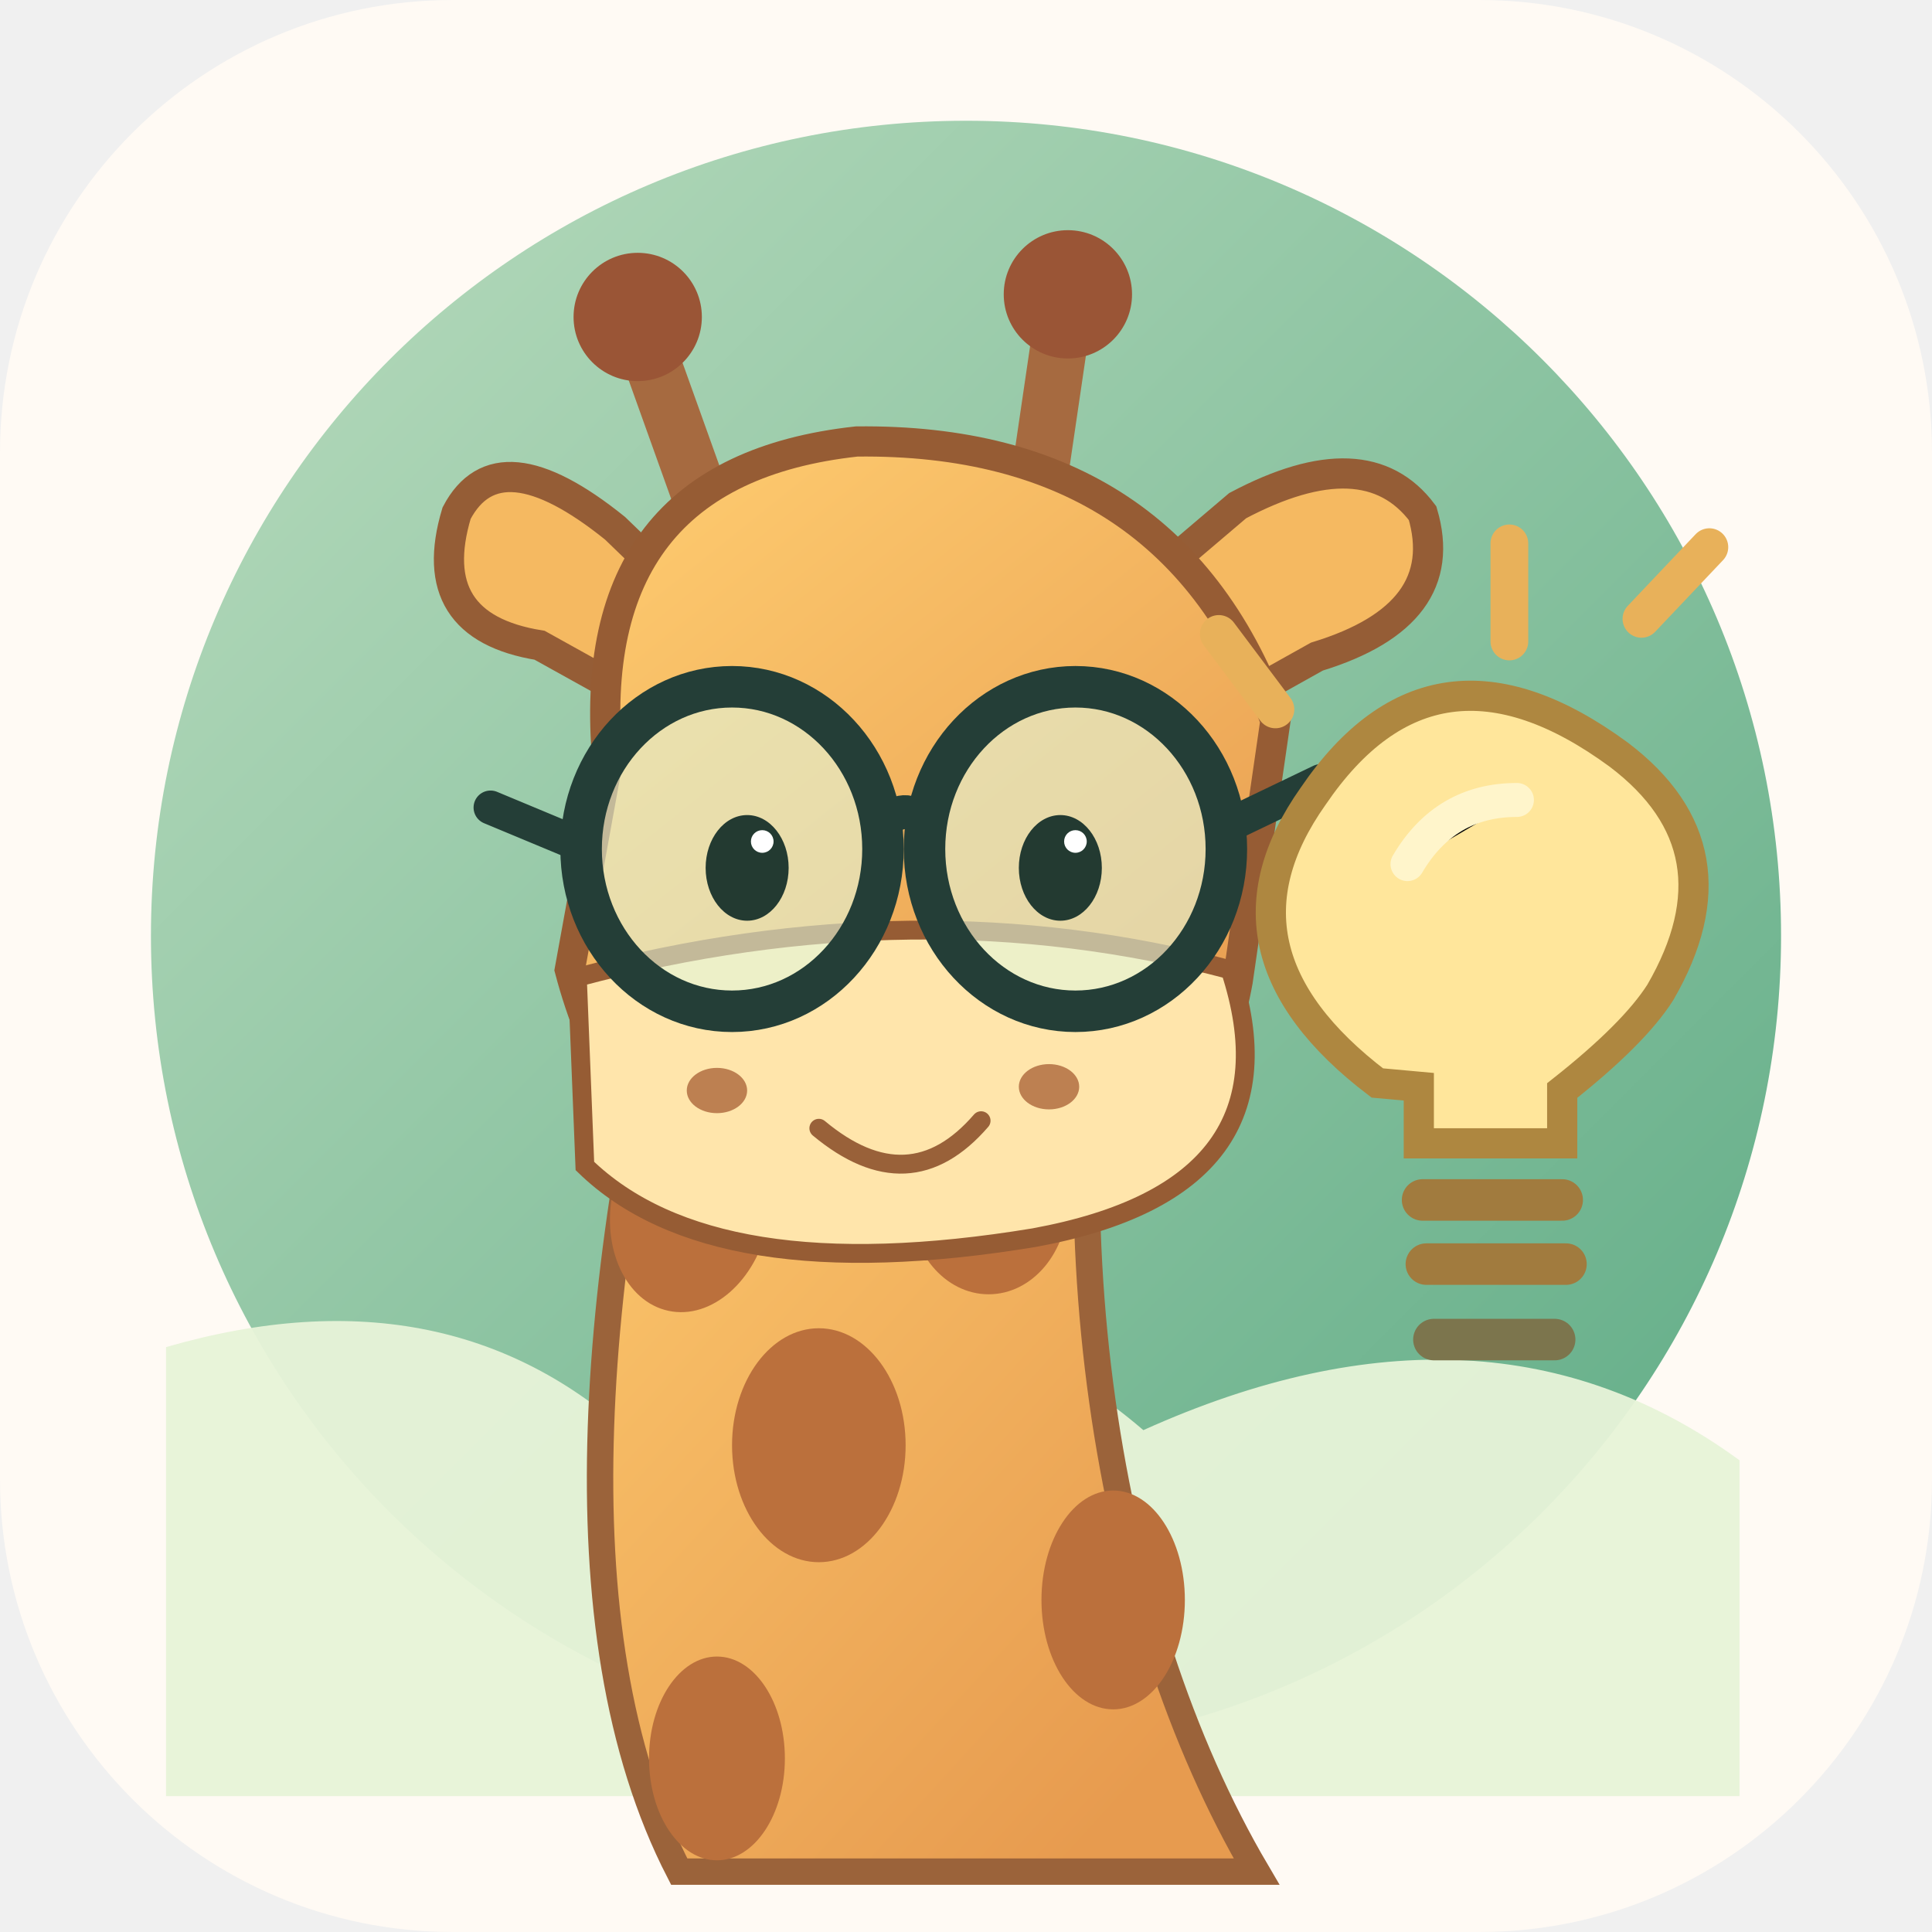
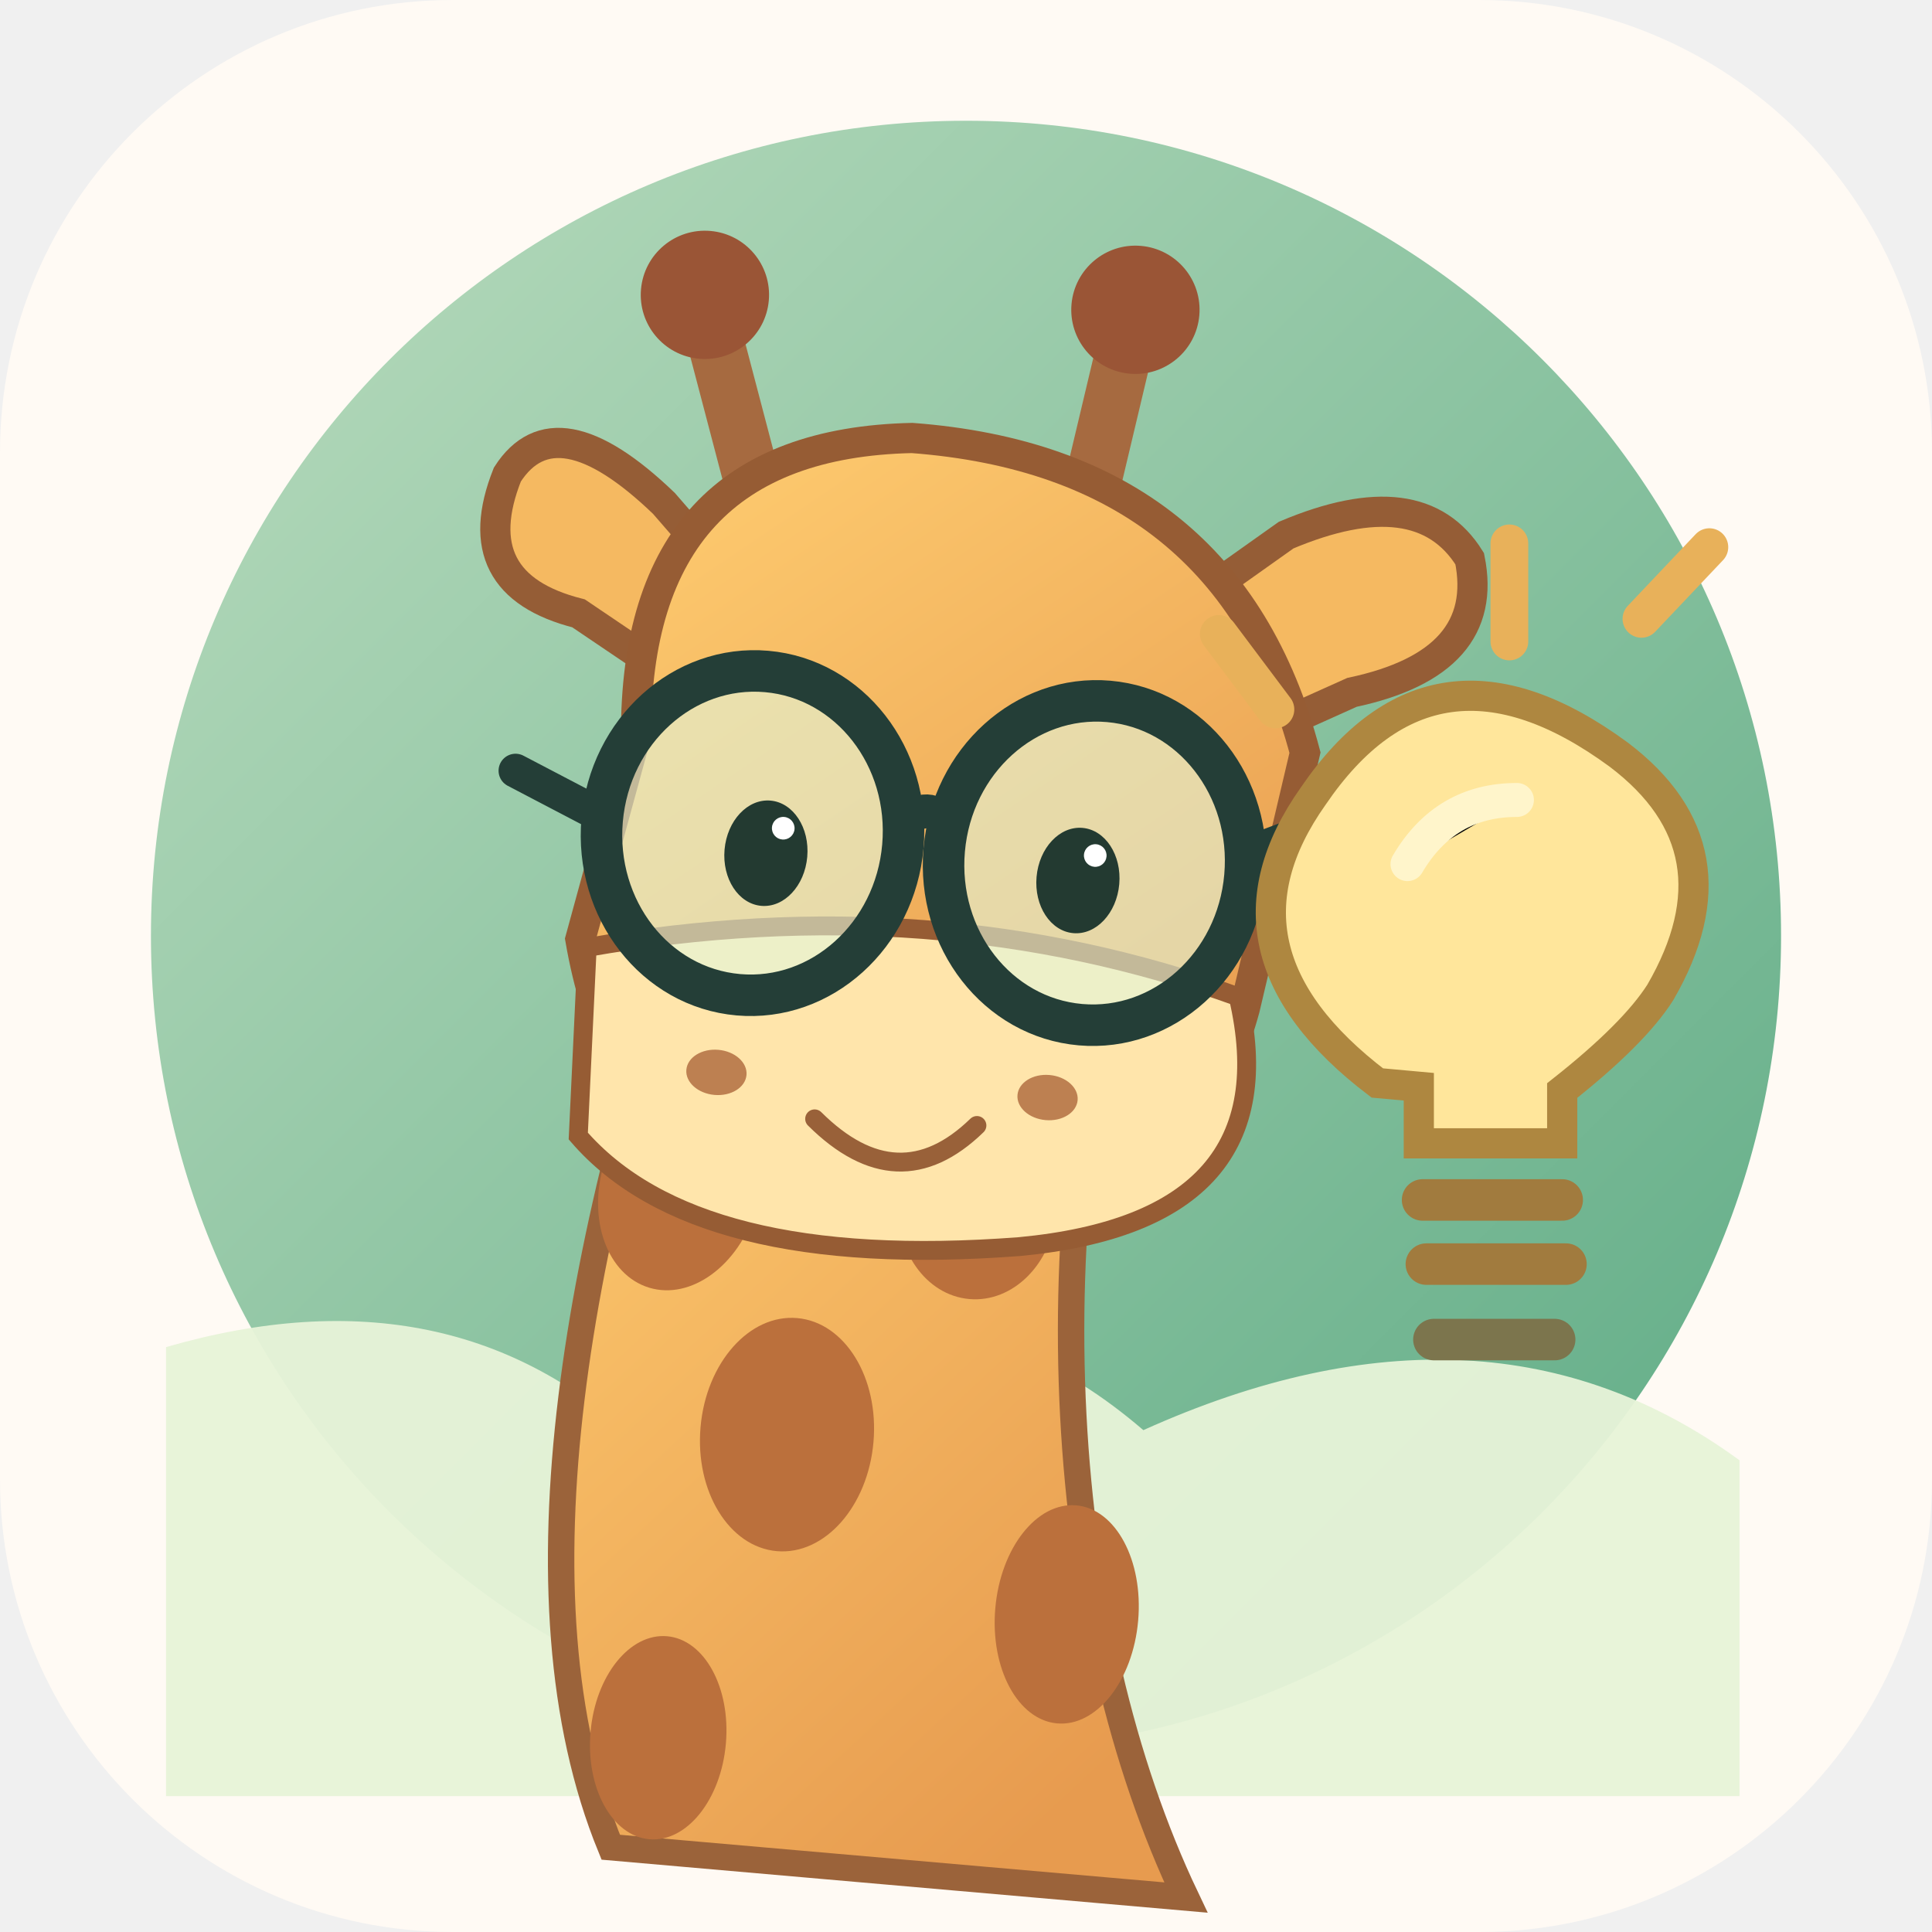
<svg xmlns="http://www.w3.org/2000/svg" viewBox="0 0 512 512">
  <defs>
    <linearGradient id="bg" x1="0" x2="1" y1="0" y2="1">
      <stop stop-color="#badcbe" />
      <stop offset="1" stop-color="#5caa84" />
    </linearGradient>
    <linearGradient id="fur" x1="0" x2=".7" y1="0" y2="1">
      <stop stop-color="#ffce71" />
      <stop offset="1" stop-color="#e79b4f" />
    </linearGradient>
  </defs>
  <rect width="512" height="512" rx="120" fill="#fffaf4" />
  <circle cx="256" cy="248" r="216" fill="url(#bg)" />
  <path d="M44 357Q120 335 170 383Q239 324 303 379Q394 338 461 387V476H44Z" fill="#e7f3d8" opacity=".95" />
-   <path d="M180 496C147 432 157 333 182 236L297 224C276 322 293 428 333 496Z" fill="url(#fur)" stroke="#9b633a" stroke-width="7" />
-   <g fill="#bb703c">
-     <ellipse cx="183" cy="320" rx="21" ry="28" transform="rotate(12 183 320)" />
-     <ellipse cx="262" cy="318" rx="21" ry="25" />
-     <ellipse cx="217" cy="383" rx="23" ry="31" />
-     <ellipse cx="295" cy="424" rx="19" ry="29" />
-     <ellipse cx="190" cy="466" rx="18" ry="27" />
+   <g transform="rotate(5 245 285)">
+     <path d="M180 496C147 432 157 333 182 236L297 224C276 322 293 428 333 496Z" fill="url(#fur)" stroke="#9b633a" stroke-width="7" />
+     <g fill="#bb703c">
+       <ellipse cx="183" cy="320" rx="21" ry="28" transform="rotate(12 183 320)" />
+       <ellipse cx="262" cy="318" rx="21" ry="25" />
+       <ellipse cx="217" cy="383" rx="23" ry="31" />
+       <ellipse cx="295" cy="424" rx="19" ry="29" />
+       <ellipse cx="190" cy="466" rx="18" ry="27" />
+     </g>
+     <path d="M179 191L143 171Q112 166 121 136Q132 115 163 140L193 169M288 168L328 134Q362 116 377 136Q385 163 349 174L315 193" fill="#f5b961" stroke="#955d36" stroke-width="8" />
+     <path d="M194 155L170 88M272 150L282 82" stroke="#a66a40" stroke-width="15" stroke-linecap="round" />
+     <circle cx="169" cy="84" r="17" fill="#9a5536" />
+     <circle cx="283" cy="78" r="17" fill="#9a5536" />
+     <path d="M161 202Q154 125 227 117Q311 116 338 191L328 260Q317 321 245 330Q170 329 151 257Z" fill="url(#fur)" stroke="#965c34" stroke-width="8" />
+     <path d="M153 259Q243 235 326 257Q345 315 274 328Q189 342 155 309Z" fill="#ffe5ab" stroke="#965c34" stroke-width="5" />
+     <ellipse cx="194" cy="225" rx="40" ry="43" fill="#e1f7dc" fill-opacity=".6" stroke="#243e37" stroke-width="11" />
+     <ellipse cx="285" cy="225" rx="40" ry="43" fill="#e1f7dc" fill-opacity=".6" stroke="#243e37" stroke-width="11" />
+     <path d="M234 218Q241 212 245 219M154 224L130 214M325 219L350 207" stroke="#243e37" stroke-width="9" fill="none" stroke-linecap="round" />
+     <ellipse cx="198" cy="230" rx="11" ry="14" fill="#233a31" />
+     <ellipse cx="281" cy="230" rx="11" ry="14" fill="#233a31" />
+     <circle cx="202" cy="223" r="3" fill="white" />
+     <circle cx="285" cy="223" r="3" fill="white" />
+     <ellipse cx="190" cy="289" rx="8" ry="6" fill="#bd8051" />
+     <ellipse cx="278" cy="288" rx="8" ry="6" fill="#bd8051" />
+     <path d="M217 299Q241 319 260 297" stroke="#996139" stroke-width="5" stroke-linecap="round" fill="none" />
  </g>
-   <path d="M179 191L143 171Q112 166 121 136Q132 115 163 140L193 169M288 168L328 134Q362 116 377 136Q385 163 349 174L315 193" fill="#f5b961" stroke="#955d36" stroke-width="8" />
-   <path d="M194 155L170 88M272 150L282 82" stroke="#a66a40" stroke-width="15" stroke-linecap="round" />
-   <circle cx="169" cy="84" r="17" fill="#9a5536" />
-   <circle cx="283" cy="78" r="17" fill="#9a5536" />
-   <path d="M161 202Q154 125 227 117Q311 116 338 191L328 260Q317 321 245 330Q170 329 151 257Z" fill="url(#fur)" stroke="#965c34" stroke-width="8" />
-   <path d="M153 259Q243 235 326 257Q345 315 274 328Q189 342 155 309Z" fill="#ffe5ab" stroke="#965c34" stroke-width="5" />
-   <ellipse cx="194" cy="225" rx="40" ry="43" fill="#e1f7dc" fill-opacity=".6" stroke="#243e37" stroke-width="11" />
-   <ellipse cx="285" cy="225" rx="40" ry="43" fill="#e1f7dc" fill-opacity=".6" stroke="#243e37" stroke-width="11" />
-   <path d="M234 218Q241 212 245 219M154 224L130 214M325 219L350 207" stroke="#243e37" stroke-width="9" fill="none" stroke-linecap="round" />
-   <ellipse cx="198" cy="230" rx="11" ry="14" fill="#233a31" />
-   <ellipse cx="281" cy="230" rx="11" ry="14" fill="#233a31" />
-   <circle cx="202" cy="223" r="3" fill="white" />
-   <circle cx="285" cy="223" r="3" fill="white" />
-   <ellipse cx="190" cy="289" rx="8" ry="6" fill="#bd8051" />
-   <ellipse cx="278" cy="288" rx="8" ry="6" fill="#bd8051" />
-   <path d="M217 299Q241 319 260 297" stroke="#996139" stroke-width="5" stroke-linecap="round" fill="none" />
  <g>
    <path d="M365 287Q319 252 348 211Q380 164 429 200Q462 225 440 263Q433 274 414 289V303H376V288Z" fill="#ffe69b" stroke="#ae8740" stroke-width="8" />
    <path d="M377 318h37m-36 17h37" stroke="#a17b3e" stroke-width="11" stroke-linecap="round" />
    <path d="M380 355h32" stroke="#7c754d" stroke-width="11" stroke-linecap="round" />
    <path d="M373 229q10-17 29-17" stroke="#fff5cb" stroke-width="9" stroke-linecap="round" />
  </g>
  <path d="M338 188l-15-20m112-4 18-19m-53 25v-26" stroke="#e8b15a" stroke-width="10" stroke-linecap="round" />
</svg>
